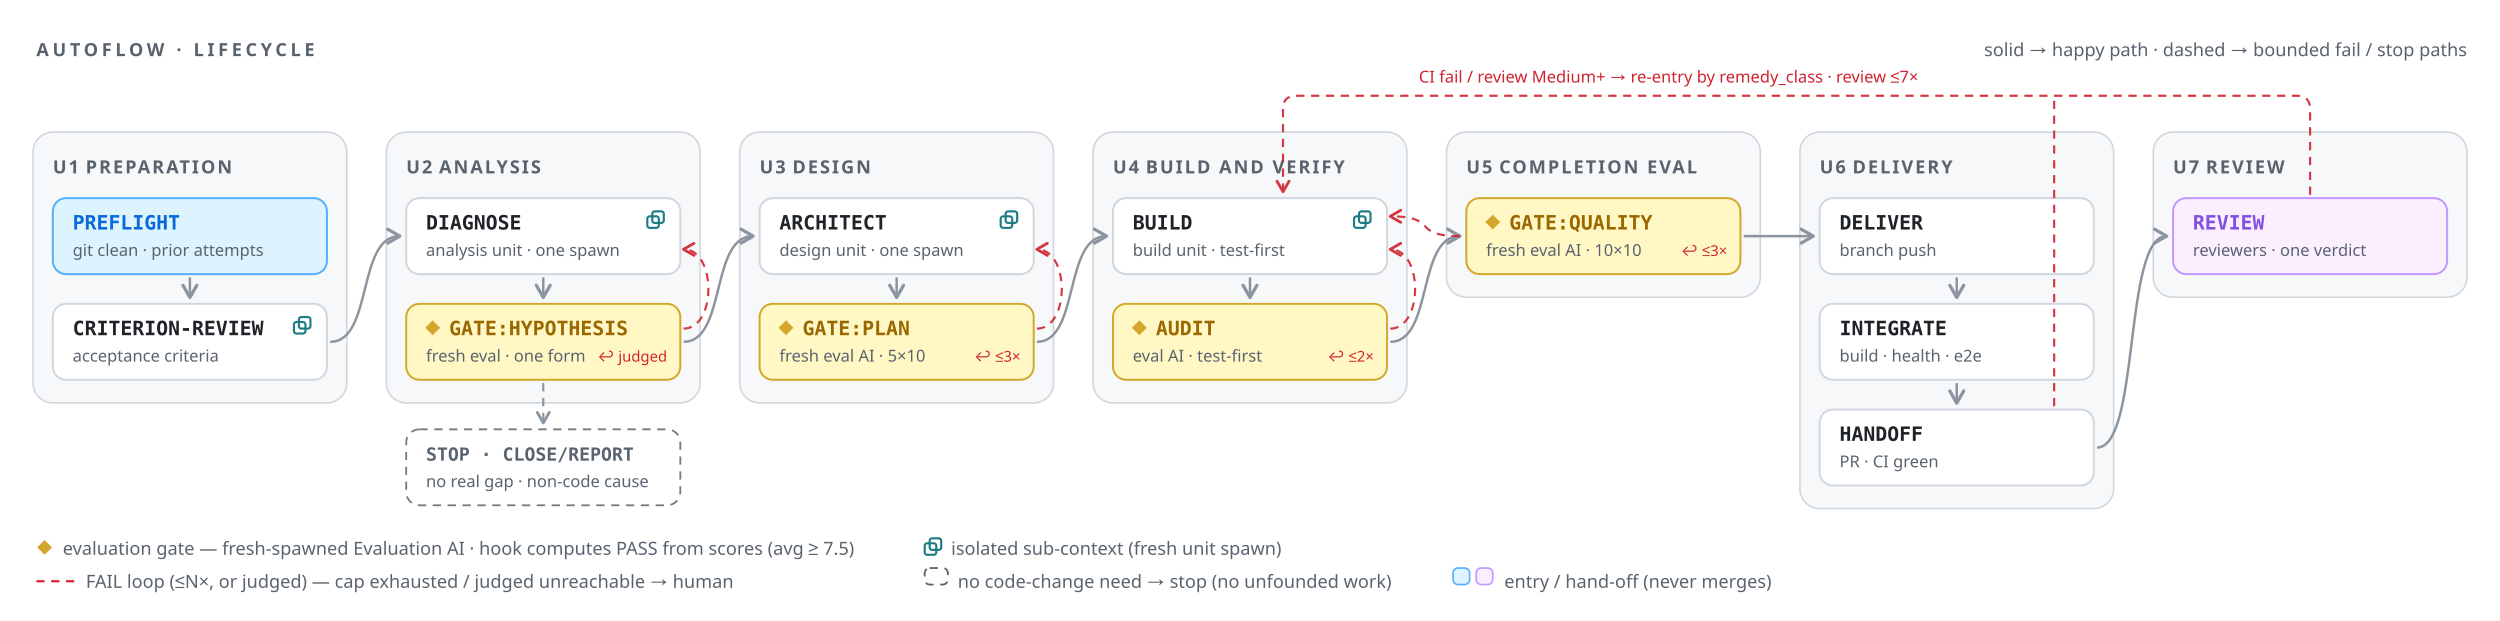
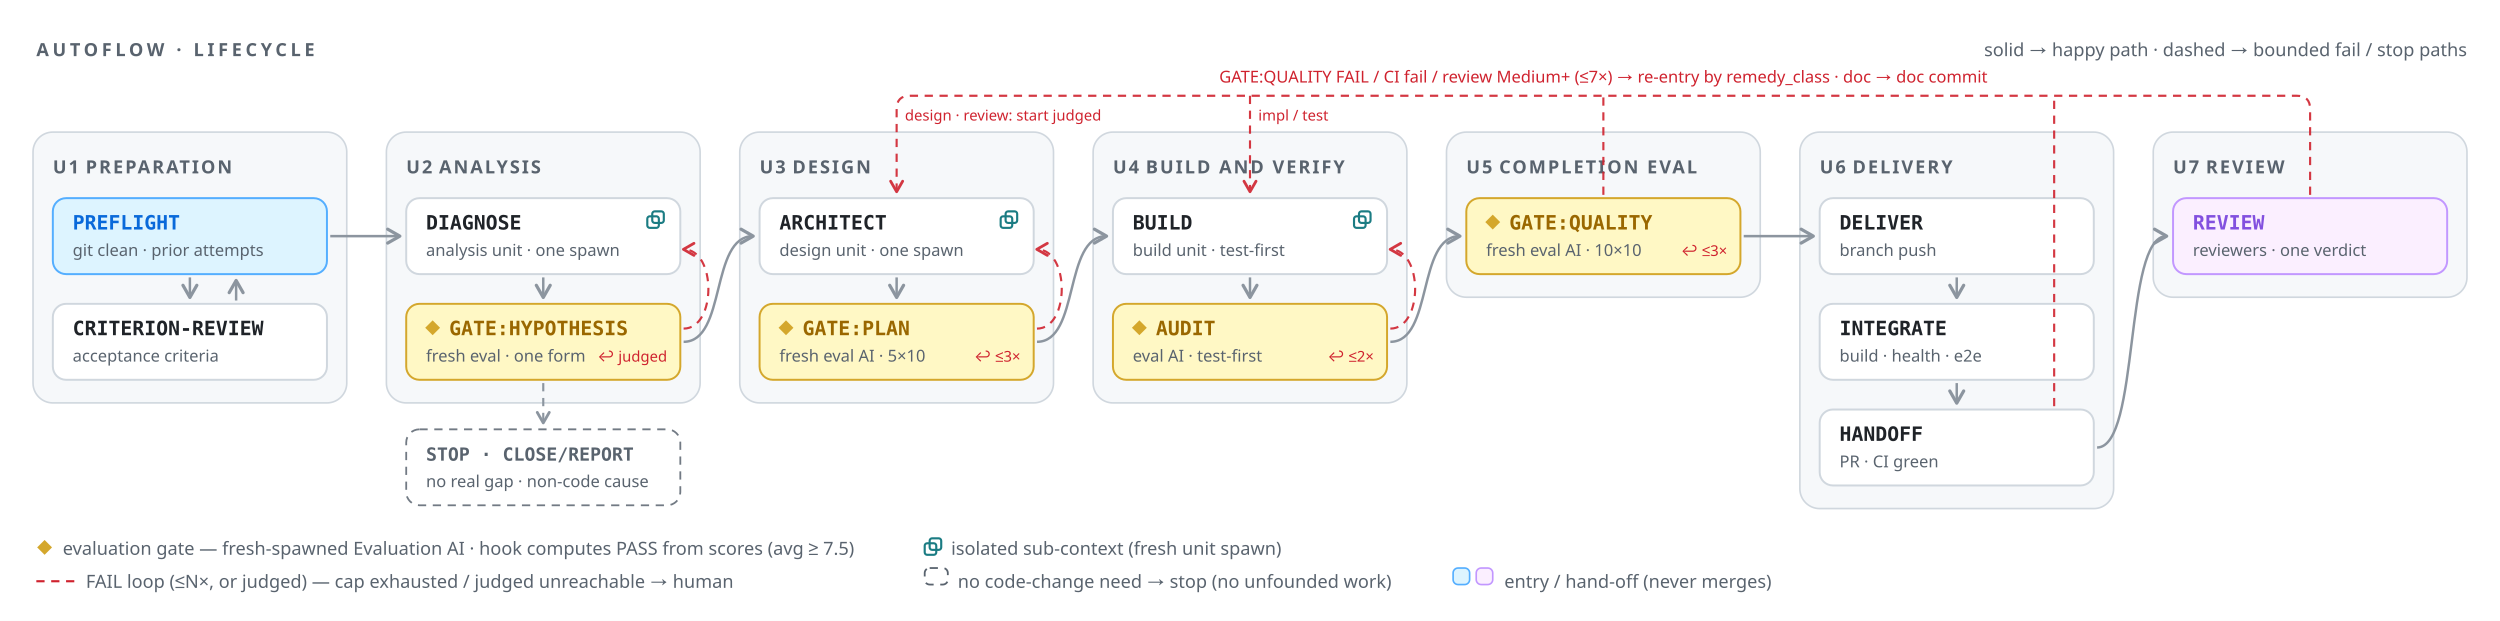
<svg xmlns="http://www.w3.org/2000/svg" width="1514" height="376" viewBox="0 0 1514 376" role="img" aria-label="AutoFlow lifecycle with bounded fail loops and isolated sub-contexts">
  <defs>
    <marker id="arr" viewBox="0 0 8 8" refX="6.5" refY="4" markerWidth="7" markerHeight="7" orient="auto">
      <path d="M1,0.8 L6.6,4 L1,7.2" fill="none" stroke="#8c959f" stroke-width="1.5" stroke-linecap="round" stroke-linejoin="round" />
    </marker>
    <marker id="arrf" viewBox="0 0 8 8" refX="6.5" refY="4" markerWidth="7" markerHeight="7" orient="auto">
      <path d="M1,0.8 L6.6,4 L1,7.2" fill="none" stroke="#cf222e" stroke-width="1.5" stroke-linecap="round" stroke-linejoin="round" />
    </marker>
  </defs>
  <rect width="1514" height="376" fill="#ffffff" />
  <text x="22" y="34" font-family="-apple-system,BlinkMacSystemFont,'Segoe UI','Noto Sans',Helvetica,Arial,sans-serif" font-size="11" font-weight="700" letter-spacing="2.2" fill="#59636e">AUTOFLOW · LIFECYCLE</text>
  <text x="1494" y="34" text-anchor="end" font-family="-apple-system,BlinkMacSystemFont,'Segoe UI','Noto Sans',Helvetica,Arial,sans-serif" font-size="11" fill="#59636e">solid → happy path · dashed → bounded fail / stop paths</text>
  <rect x="20" y="80" width="190" height="164" rx="12" fill="#f6f8fa" stroke="#d0d7de" />
  <text x="32" y="105" font-family="-apple-system,BlinkMacSystemFont,'Segoe UI','Noto Sans',Helvetica,Arial,sans-serif" font-size="11" font-weight="700" letter-spacing="1.2" fill="#59636e">
    <tspan opacity="0.55">U1</tspan>  PREPARATION</text>
  <rect x="32" y="120" width="166" height="46" rx="8" fill="#ddf4ff" stroke="#54aeff" stroke-width="1.2" />
  <text x="44" y="139" font-family="ui-monospace,'SF Mono','Cascadia Mono','Roboto Mono',Menlo,monospace" font-size="12" font-weight="600" fill="#0969da">PREFLIGHT</text>
  <text x="44" y="155" font-family="-apple-system,BlinkMacSystemFont,'Segoe UI','Noto Sans',Helvetica,Arial,sans-serif" font-size="10" fill="#59636e">git clean · prior attempts</text>
  <line x1="115.0" y1="168" x2="115.0" y2="180" stroke="#8c959f" stroke-width="1.5" marker-end="url(#arr)" />
  <rect x="32" y="184" width="166" height="46" rx="8" fill="#ffffff" stroke="#d0d7de" stroke-width="1.2" />
  <text x="44" y="203" font-family="ui-monospace,'SF Mono','Cascadia Mono','Roboto Mono',Menlo,monospace" font-size="12" font-weight="600" fill="#1f2328">CRITERION-REVIEW</text>
  <text x="44" y="219" font-family="-apple-system,BlinkMacSystemFont,'Segoe UI','Noto Sans',Helvetica,Arial,sans-serif" font-size="10" fill="#59636e">acceptance criteria</text>
-   <g stroke="#1b7c83" fill="none" stroke-width="1.3">
-     <rect x="178" y="195" width="7" height="7" rx="1.5" />
-     <rect x="181" y="192" width="7" height="7" rx="1.5" />
-   </g>
  <rect x="234" y="80" width="190" height="164" rx="12" fill="#f6f8fa" stroke="#d0d7de" />
  <text x="246" y="105" font-family="-apple-system,BlinkMacSystemFont,'Segoe UI','Noto Sans',Helvetica,Arial,sans-serif" font-size="11" font-weight="700" letter-spacing="1.2" fill="#59636e">
    <tspan opacity="0.55">U2</tspan>  ANALYSIS</text>
  <rect x="246" y="120" width="166" height="46" rx="8" fill="#ffffff" stroke="#d0d7de" stroke-width="1.2" />
  <text x="258" y="139" font-family="ui-monospace,'SF Mono','Cascadia Mono','Roboto Mono',Menlo,monospace" font-size="12" font-weight="600" fill="#1f2328">DIAGNOSE</text>
  <text x="258" y="155" font-family="-apple-system,BlinkMacSystemFont,'Segoe UI','Noto Sans',Helvetica,Arial,sans-serif" font-size="10" fill="#59636e">analysis unit · one spawn</text>
  <g stroke="#1b7c83" fill="none" stroke-width="1.3">
    <rect x="392" y="131" width="7" height="7" rx="1.5" />
    <rect x="395" y="128" width="7" height="7" rx="1.5" />
  </g>
  <line x1="329.0" y1="168" x2="329.0" y2="180" stroke="#8c959f" stroke-width="1.5" marker-end="url(#arr)" />
  <rect x="246" y="184" width="166" height="46" rx="8" fill="#fff8c5" stroke="#d4a72c" stroke-width="1.2" />
  <path d="M262,194 l4.5,4.5 l-4.5,4.5 l-4.5,-4.5 Z" fill="#d4a72c" />
  <text x="272" y="203" font-family="ui-monospace,'SF Mono','Cascadia Mono','Roboto Mono',Menlo,monospace" font-size="12" font-weight="600" fill="#9a6700">GATE:HYPOTHESIS</text>
  <text x="258" y="219" font-family="-apple-system,BlinkMacSystemFont,'Segoe UI','Noto Sans',Helvetica,Arial,sans-serif" font-size="10" fill="#59636e">fresh eval · one form</text>
  <text x="404" y="219" text-anchor="end" font-family="-apple-system,BlinkMacSystemFont,'Segoe UI','Noto Sans',Helvetica,Arial,sans-serif" font-size="9" fill="#cf222e">↩ judged</text>
  <rect x="448" y="80" width="190" height="164" rx="12" fill="#f6f8fa" stroke="#d0d7de" />
  <text x="460" y="105" font-family="-apple-system,BlinkMacSystemFont,'Segoe UI','Noto Sans',Helvetica,Arial,sans-serif" font-size="11" font-weight="700" letter-spacing="1.2" fill="#59636e">
    <tspan opacity="0.55">U3</tspan>  DESIGN</text>
  <rect x="460" y="120" width="166" height="46" rx="8" fill="#ffffff" stroke="#d0d7de" stroke-width="1.2" />
  <text x="472" y="139" font-family="ui-monospace,'SF Mono','Cascadia Mono','Roboto Mono',Menlo,monospace" font-size="12" font-weight="600" fill="#1f2328">ARCHITECT</text>
  <text x="472" y="155" font-family="-apple-system,BlinkMacSystemFont,'Segoe UI','Noto Sans',Helvetica,Arial,sans-serif" font-size="10" fill="#59636e">design unit · one spawn</text>
  <g stroke="#1b7c83" fill="none" stroke-width="1.3">
    <rect x="606" y="131" width="7" height="7" rx="1.5" />
    <rect x="609" y="128" width="7" height="7" rx="1.5" />
  </g>
  <line x1="543.0" y1="168" x2="543.0" y2="180" stroke="#8c959f" stroke-width="1.5" marker-end="url(#arr)" />
  <rect x="460" y="184" width="166" height="46" rx="8" fill="#fff8c5" stroke="#d4a72c" stroke-width="1.2" />
  <path d="M476,194 l4.5,4.5 l-4.5,4.5 l-4.5,-4.5 Z" fill="#d4a72c" />
  <text x="486" y="203" font-family="ui-monospace,'SF Mono','Cascadia Mono','Roboto Mono',Menlo,monospace" font-size="12" font-weight="600" fill="#9a6700">GATE:PLAN</text>
  <text x="472" y="219" font-family="-apple-system,BlinkMacSystemFont,'Segoe UI','Noto Sans',Helvetica,Arial,sans-serif" font-size="10" fill="#59636e">fresh eval AI · 5×10</text>
  <text x="618" y="219" text-anchor="end" font-family="-apple-system,BlinkMacSystemFont,'Segoe UI','Noto Sans',Helvetica,Arial,sans-serif" font-size="9" fill="#cf222e">↩ ≤3×</text>
  <rect x="662" y="80" width="190" height="164" rx="12" fill="#f6f8fa" stroke="#d0d7de" />
  <text x="674" y="105" font-family="-apple-system,BlinkMacSystemFont,'Segoe UI','Noto Sans',Helvetica,Arial,sans-serif" font-size="11" font-weight="700" letter-spacing="1.2" fill="#59636e">
    <tspan opacity="0.55">U4</tspan>  BUILD AND VERIFY</text>
  <rect x="674" y="120" width="166" height="46" rx="8" fill="#ffffff" stroke="#d0d7de" stroke-width="1.2" />
  <text x="686" y="139" font-family="ui-monospace,'SF Mono','Cascadia Mono','Roboto Mono',Menlo,monospace" font-size="12" font-weight="600" fill="#1f2328">BUILD</text>
  <text x="686" y="155" font-family="-apple-system,BlinkMacSystemFont,'Segoe UI','Noto Sans',Helvetica,Arial,sans-serif" font-size="10" fill="#59636e">build unit · test-first</text>
  <g stroke="#1b7c83" fill="none" stroke-width="1.3">
    <rect x="820" y="131" width="7" height="7" rx="1.5" />
    <rect x="823" y="128" width="7" height="7" rx="1.5" />
  </g>
  <line x1="757.0" y1="168" x2="757.0" y2="180" stroke="#8c959f" stroke-width="1.5" marker-end="url(#arr)" />
  <rect x="674" y="184" width="166" height="46" rx="8" fill="#fff8c5" stroke="#d4a72c" stroke-width="1.2" />
  <path d="M690,194 l4.5,4.5 l-4.5,4.5 l-4.5,-4.5 Z" fill="#d4a72c" />
  <text x="700" y="203" font-family="ui-monospace,'SF Mono','Cascadia Mono','Roboto Mono',Menlo,monospace" font-size="12" font-weight="600" fill="#9a6700">AUDIT</text>
  <text x="686" y="219" font-family="-apple-system,BlinkMacSystemFont,'Segoe UI','Noto Sans',Helvetica,Arial,sans-serif" font-size="10" fill="#59636e">eval AI · test-first</text>
  <text x="832" y="219" text-anchor="end" font-family="-apple-system,BlinkMacSystemFont,'Segoe UI','Noto Sans',Helvetica,Arial,sans-serif" font-size="9" fill="#cf222e">↩ ≤2×</text>
  <rect x="876" y="80" width="190" height="100" rx="12" fill="#f6f8fa" stroke="#d0d7de" />
  <text x="888" y="105" font-family="-apple-system,BlinkMacSystemFont,'Segoe UI','Noto Sans',Helvetica,Arial,sans-serif" font-size="11" font-weight="700" letter-spacing="1.2" fill="#59636e">
    <tspan opacity="0.55">U5</tspan>  COMPLETION EVAL</text>
  <rect x="888" y="120" width="166" height="46" rx="8" fill="#fff8c5" stroke="#d4a72c" stroke-width="1.2" />
  <path d="M904,130 l4.5,4.5 l-4.5,4.5 l-4.5,-4.5 Z" fill="#d4a72c" />
  <text x="914" y="139" font-family="ui-monospace,'SF Mono','Cascadia Mono','Roboto Mono',Menlo,monospace" font-size="12" font-weight="600" fill="#9a6700">GATE:QUALITY</text>
  <text x="900" y="155" font-family="-apple-system,BlinkMacSystemFont,'Segoe UI','Noto Sans',Helvetica,Arial,sans-serif" font-size="10" fill="#59636e">fresh eval AI · 10×10</text>
  <text x="1046" y="155" text-anchor="end" font-family="-apple-system,BlinkMacSystemFont,'Segoe UI','Noto Sans',Helvetica,Arial,sans-serif" font-size="9" fill="#cf222e">↩ ≤3×</text>
  <rect x="1090" y="80" width="190" height="228" rx="12" fill="#f6f8fa" stroke="#d0d7de" />
  <text x="1102" y="105" font-family="-apple-system,BlinkMacSystemFont,'Segoe UI','Noto Sans',Helvetica,Arial,sans-serif" font-size="11" font-weight="700" letter-spacing="1.2" fill="#59636e">
    <tspan opacity="0.55">U6</tspan>  DELIVERY</text>
  <rect x="1102" y="120" width="166" height="46" rx="8" fill="#ffffff" stroke="#d0d7de" stroke-width="1.2" />
  <text x="1114" y="139" font-family="ui-monospace,'SF Mono','Cascadia Mono','Roboto Mono',Menlo,monospace" font-size="12" font-weight="600" fill="#1f2328">DELIVER</text>
  <text x="1114" y="155" font-family="-apple-system,BlinkMacSystemFont,'Segoe UI','Noto Sans',Helvetica,Arial,sans-serif" font-size="10" fill="#59636e">branch push</text>
  <line x1="1185.0" y1="168" x2="1185.0" y2="180" stroke="#8c959f" stroke-width="1.5" marker-end="url(#arr)" />
  <rect x="1102" y="184" width="166" height="46" rx="8" fill="#ffffff" stroke="#d0d7de" stroke-width="1.2" />
  <text x="1114" y="203" font-family="ui-monospace,'SF Mono','Cascadia Mono','Roboto Mono',Menlo,monospace" font-size="12" font-weight="600" fill="#1f2328">INTEGRATE</text>
  <text x="1114" y="219" font-family="-apple-system,BlinkMacSystemFont,'Segoe UI','Noto Sans',Helvetica,Arial,sans-serif" font-size="10" fill="#59636e">build · health · e2e</text>
  <line x1="1185.0" y1="232" x2="1185.0" y2="244" stroke="#8c959f" stroke-width="1.5" marker-end="url(#arr)" />
  <rect x="1102" y="248" width="166" height="46" rx="8" fill="#ffffff" stroke="#d0d7de" stroke-width="1.2" />
  <text x="1114" y="267" font-family="ui-monospace,'SF Mono','Cascadia Mono','Roboto Mono',Menlo,monospace" font-size="12" font-weight="600" fill="#1f2328">HANDOFF</text>
  <text x="1114" y="283" font-family="-apple-system,BlinkMacSystemFont,'Segoe UI','Noto Sans',Helvetica,Arial,sans-serif" font-size="10" fill="#59636e">PR · CI green</text>
  <rect x="1304" y="80" width="190" height="100" rx="12" fill="#f6f8fa" stroke="#d0d7de" />
  <text x="1316" y="105" font-family="-apple-system,BlinkMacSystemFont,'Segoe UI','Noto Sans',Helvetica,Arial,sans-serif" font-size="11" font-weight="700" letter-spacing="1.2" fill="#59636e">
    <tspan opacity="0.55">U7</tspan>  REVIEW</text>
  <rect x="1316" y="120" width="166" height="46" rx="8" fill="#fbefff" stroke="#c297ff" stroke-width="1.2" />
  <text x="1328" y="139" font-family="ui-monospace,'SF Mono','Cascadia Mono','Roboto Mono',Menlo,monospace" font-size="12" font-weight="600" fill="#8250df">REVIEW</text>
  <text x="1328" y="155" font-family="-apple-system,BlinkMacSystemFont,'Segoe UI','Noto Sans',Helvetica,Arial,sans-serif" font-size="10" fill="#59636e">reviewers · one verdict</text>
-   <path d="M200,207.0 C226,207.0 216,143.0 242,143.0" fill="none" stroke="#8c959f" stroke-width="1.5" marker-end="url(#arr)" />
+   <line x1="143.0" y1="182" x2="143.0" y2="170" stroke="#8c959f" stroke-width="1.5" marker-end="url(#arr)" />
+   <path d="M200,143.0 C226,143.0 216,143.0 242,143.0" fill="none" stroke="#8c959f" stroke-width="1.5" marker-end="url(#arr)" />
  <path d="M414,207.0 C440,207.0 430,143.0 456,143.0" fill="none" stroke="#8c959f" stroke-width="1.5" marker-end="url(#arr)" />
  <path d="M628,207.0 C654,207.0 644,143.0 670,143.0" fill="none" stroke="#8c959f" stroke-width="1.5" marker-end="url(#arr)" />
  <path d="M842,207.0 C868,207.0 858,143.0 884,143.0" fill="none" stroke="#8c959f" stroke-width="1.5" marker-end="url(#arr)" />
  <path d="M1056,143.0 C1082,143.0 1072,143.0 1098,143.0" fill="none" stroke="#8c959f" stroke-width="1.5" marker-end="url(#arr)" />
  <path d="M1270,271.0 C1296,271.0 1286,143.0 1312,143.0" fill="none" stroke="#8c959f" stroke-width="1.5" marker-end="url(#arr)" />
  <path d="M414,199 C434,199 434,151 414,151" fill="none" stroke="#cf222e" stroke-width="1.3" stroke-dasharray="5 4" opacity="0.9" marker-end="url(#arrf)" />
  <path d="M628,199 C648,199 648,151 628,151" fill="none" stroke="#cf222e" stroke-width="1.3" stroke-dasharray="5 4" opacity="0.9" marker-end="url(#arrf)" />
  <path d="M842,199 C862,199 862,151 842,151" fill="none" stroke="#cf222e" stroke-width="1.3" stroke-dasharray="5 4" opacity="0.9" marker-end="url(#arrf)" />
-   <path d="M884,143.0 C854,143.0 872,131 842,131" fill="none" stroke="#cf222e" stroke-width="1.3" stroke-dasharray="5 4" opacity="0.9" marker-end="url(#arrf)" />
-   <path d="M1399.0,118 L1399.0,66 Q1399.0,58 1391.0,58 L785,58 Q777,58 777,66 L777,116" fill="none" stroke="#cf222e" stroke-width="1.3" stroke-dasharray="5 4" opacity="0.9" marker-end="url(#arrf)" />
+   <path d="M1399.0,118 L1399.0,66 Q1399.0,58 1391.0,58 L551.0,58 Q543.0,58 543.0,66 L543.0,116" fill="none" stroke="#cf222e" stroke-width="1.3" stroke-dasharray="5 4" opacity="0.9" marker-end="url(#arrf)" />
  <path d="M1244,246 L1244,58" fill="none" stroke="#cf222e" stroke-width="1.3" stroke-dasharray="5 4" opacity="0.9" />
-   <text x="1010.5" y="50" text-anchor="middle" font-family="-apple-system,BlinkMacSystemFont,'Segoe UI','Noto Sans',Helvetica,Arial,sans-serif" font-size="10" fill="#cf222e">CI fail / review Medium+ → re-entry by remedy_class · review ≤7×</text>
+   <path d="M971.0,118 L971.0,58" fill="none" stroke="#cf222e" stroke-width="1.3" stroke-dasharray="5 4" opacity="0.9" />
+   <path d="M757.0,58 L757.0,116" fill="none" stroke="#cf222e" stroke-width="1.3" stroke-dasharray="5 4" opacity="0.9" marker-end="url(#arrf)" />
+   <text x="548.0" y="73" font-family="-apple-system,BlinkMacSystemFont,'Segoe UI','Noto Sans',Helvetica,Arial,sans-serif" font-size="9" fill="#cf222e">design · review: start judged</text>
+   <text x="762.0" y="73" font-family="-apple-system,BlinkMacSystemFont,'Segoe UI','Noto Sans',Helvetica,Arial,sans-serif" font-size="9" fill="#cf222e">impl / test</text>
+   <text x="971.0" y="50" text-anchor="middle" font-family="-apple-system,BlinkMacSystemFont,'Segoe UI','Noto Sans',Helvetica,Arial,sans-serif" font-size="10" fill="#cf222e">GATE:QUALITY FAIL / CI fail / review Medium+ (≤7×) → re-entry by remedy_class · doc → doc commit</text>
  <line x1="329.0" y1="232" x2="329.0" y2="256" stroke="#8c959f" stroke-width="1.3" stroke-dasharray="5 4" marker-end="url(#arr)" />
  <rect x="246" y="260" width="166" height="46" rx="8" fill="none" stroke="#59636e" stroke-width="1.1" stroke-dasharray="5 4" opacity="0.85" />
  <text x="258" y="279" font-family="ui-monospace,'SF Mono','Cascadia Mono','Roboto Mono',Menlo,monospace" font-size="11" font-weight="600" fill="#59636e">STOP · CLOSE/REPORT</text>
  <text x="258" y="295" font-family="-apple-system,BlinkMacSystemFont,'Segoe UI','Noto Sans',Helvetica,Arial,sans-serif" font-size="10" fill="#59636e">no real gap · non-code cause</text>
  <path d="M27,327 l4.5,4.5 l-4.5,4.5 l-4.5,-4.5 Z" fill="#d4a72c" />
  <text x="38" y="336" font-family="-apple-system,BlinkMacSystemFont,'Segoe UI','Noto Sans',Helvetica,Arial,sans-serif" font-size="11" fill="#59636e">evaluation gate — fresh-spawned Evaluation AI · hook computes PASS from scores (avg ≥ 7.5)</text>
  <g stroke="#1b7c83" fill="none" stroke-width="1.3">
    <rect x="560" y="329" width="7" height="7" rx="1.5" />
    <rect x="563" y="326" width="7" height="7" rx="1.5" />
  </g>
  <text x="576" y="336" font-family="-apple-system,BlinkMacSystemFont,'Segoe UI','Noto Sans',Helvetica,Arial,sans-serif" font-size="11" fill="#59636e">isolated sub-context (fresh unit spawn)</text>
  <line x1="22" y1="352" x2="46" y2="352" stroke="#cf222e" stroke-width="1.3" stroke-dasharray="5 4" />
  <text x="52" y="356" font-family="-apple-system,BlinkMacSystemFont,'Segoe UI','Noto Sans',Helvetica,Arial,sans-serif" font-size="11" fill="#59636e">FAIL loop (≤N×, or judged) — cap exhausted / judged unreachable → human</text>
  <rect x="560" y="344" width="14" height="10" rx="3" fill="none" stroke="#59636e" stroke-width="1.1" stroke-dasharray="5 4" />
  <text x="580" y="356" font-family="-apple-system,BlinkMacSystemFont,'Segoe UI','Noto Sans',Helvetica,Arial,sans-serif" font-size="11" fill="#59636e">no code-change need → stop (no unfounded work)</text>
  <rect x="880" y="344" width="10" height="10" rx="3" fill="#ddf4ff" stroke="#54aeff" />
  <rect x="894" y="344" width="10" height="10" rx="3" fill="#fbefff" stroke="#c297ff" />
  <text x="911" y="356" font-family="-apple-system,BlinkMacSystemFont,'Segoe UI','Noto Sans',Helvetica,Arial,sans-serif" font-size="11" fill="#59636e">entry / hand-off (never merges)</text>
</svg>
